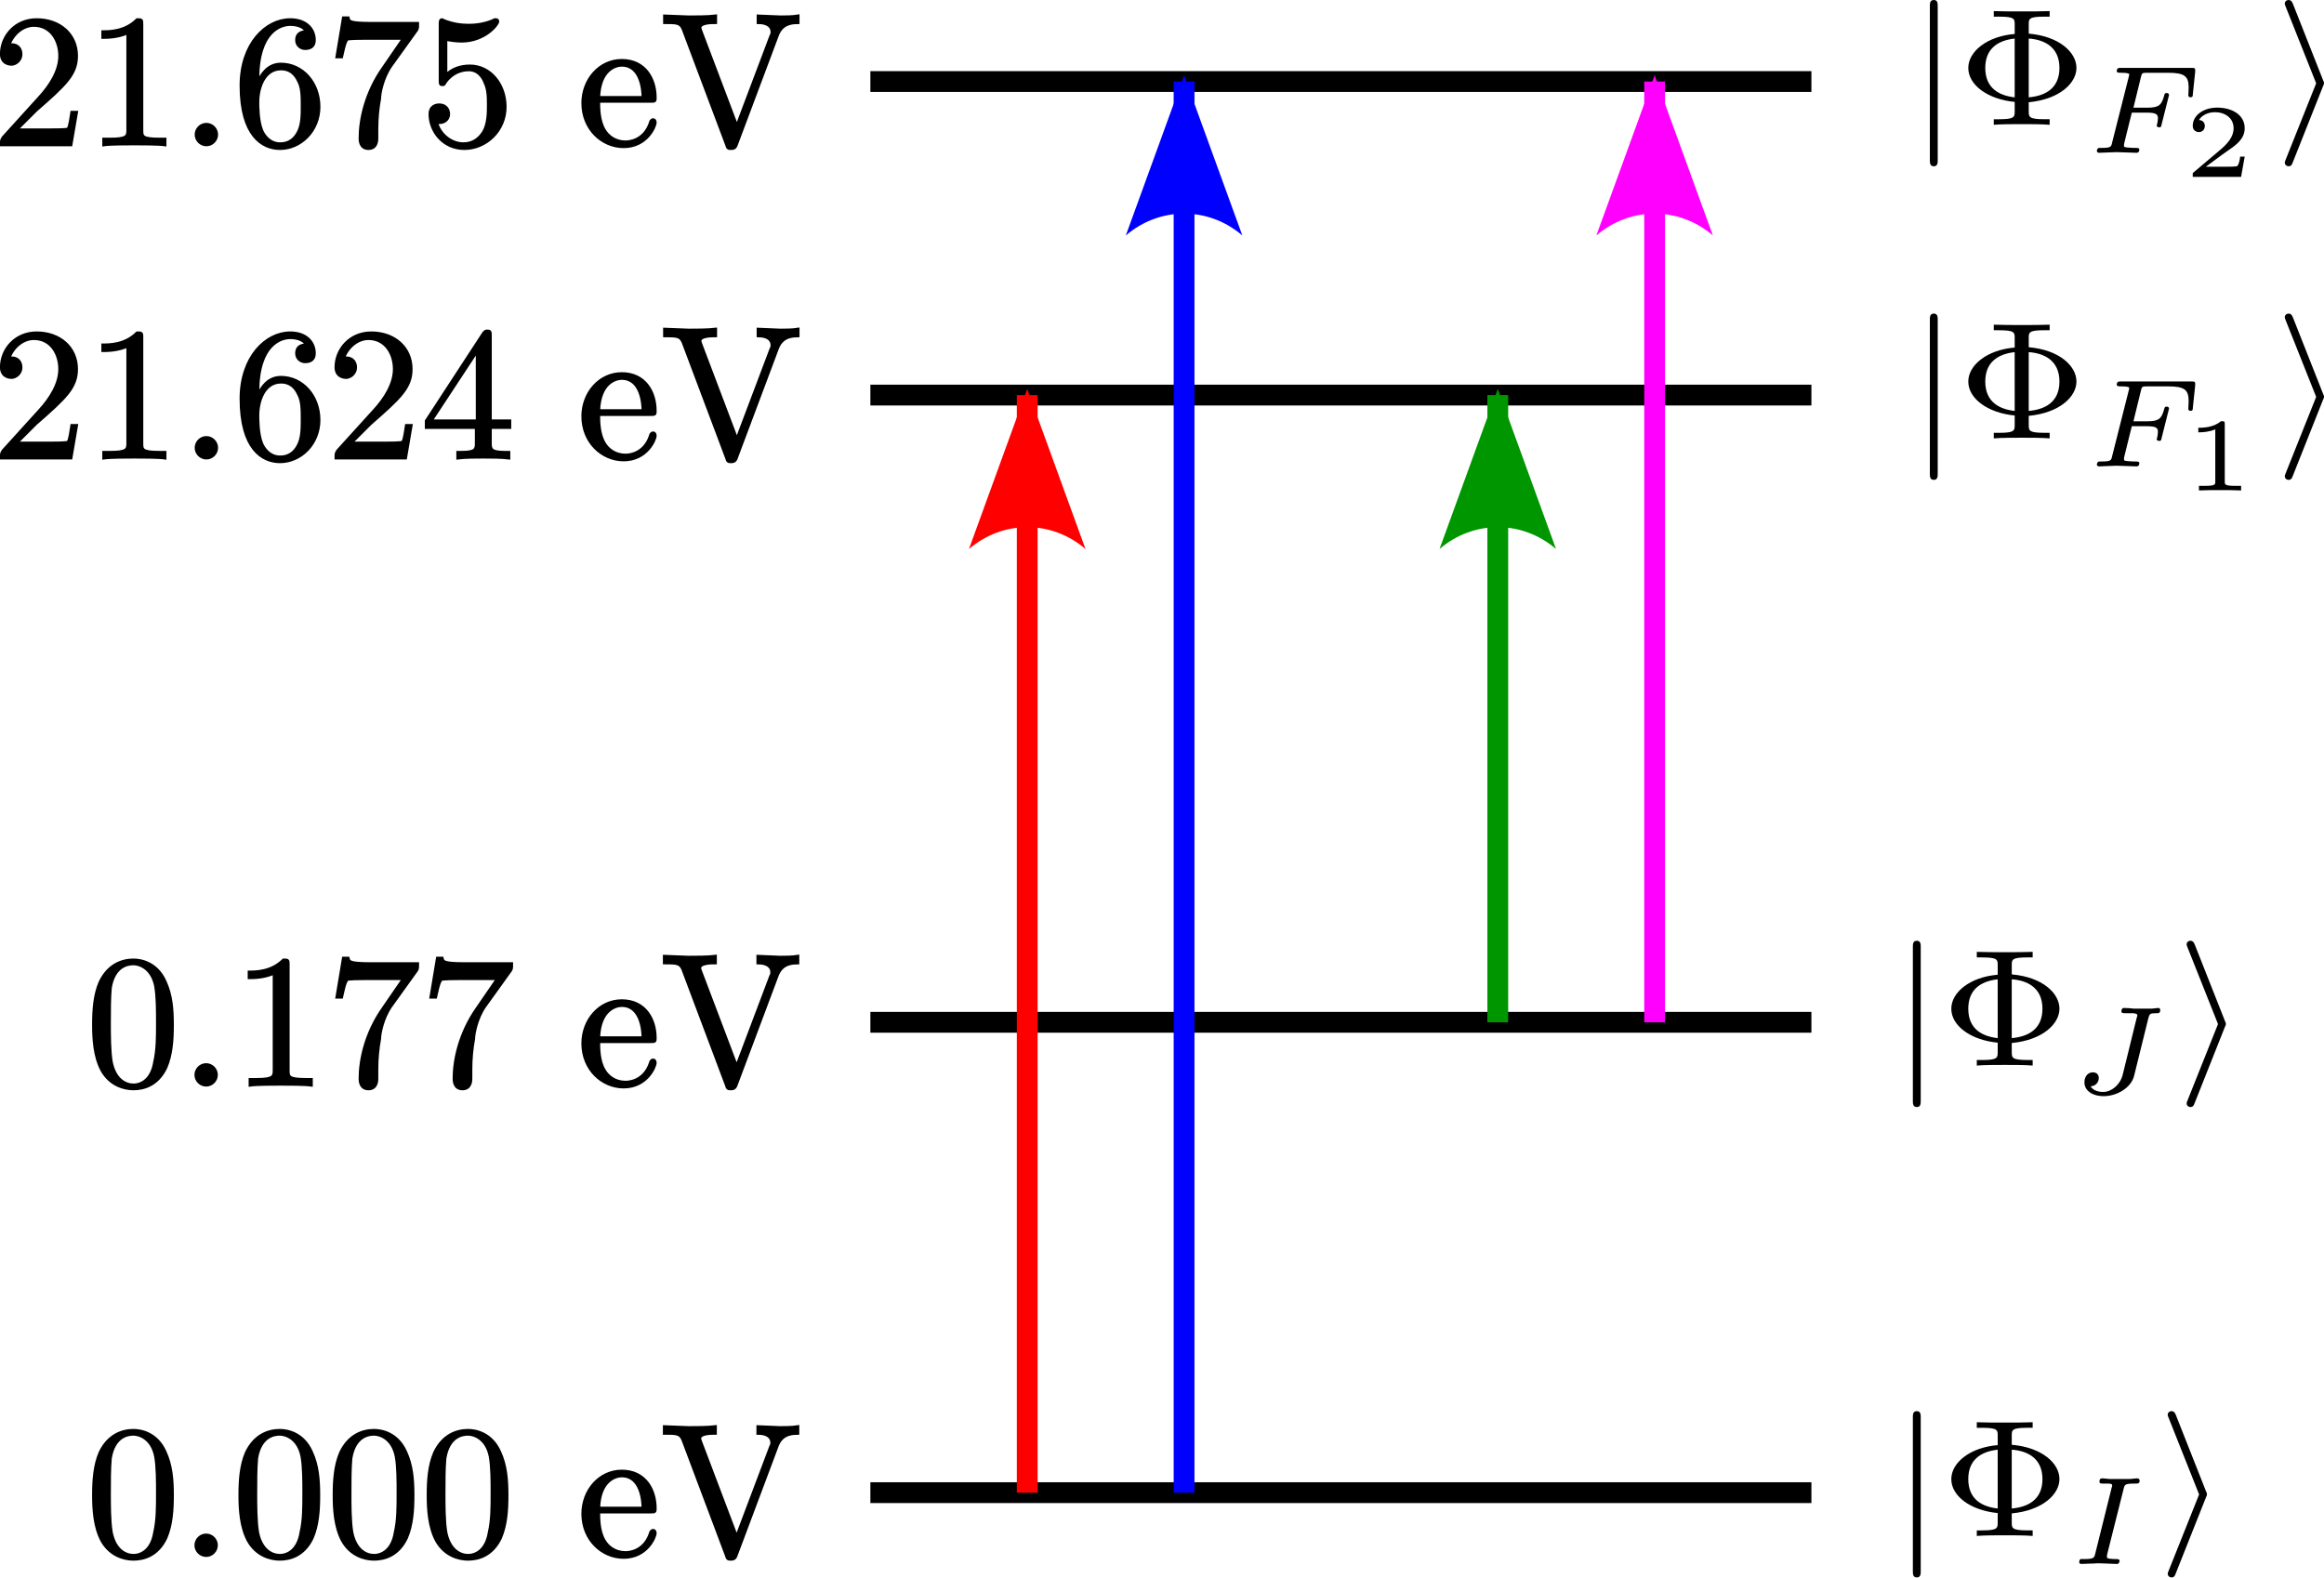
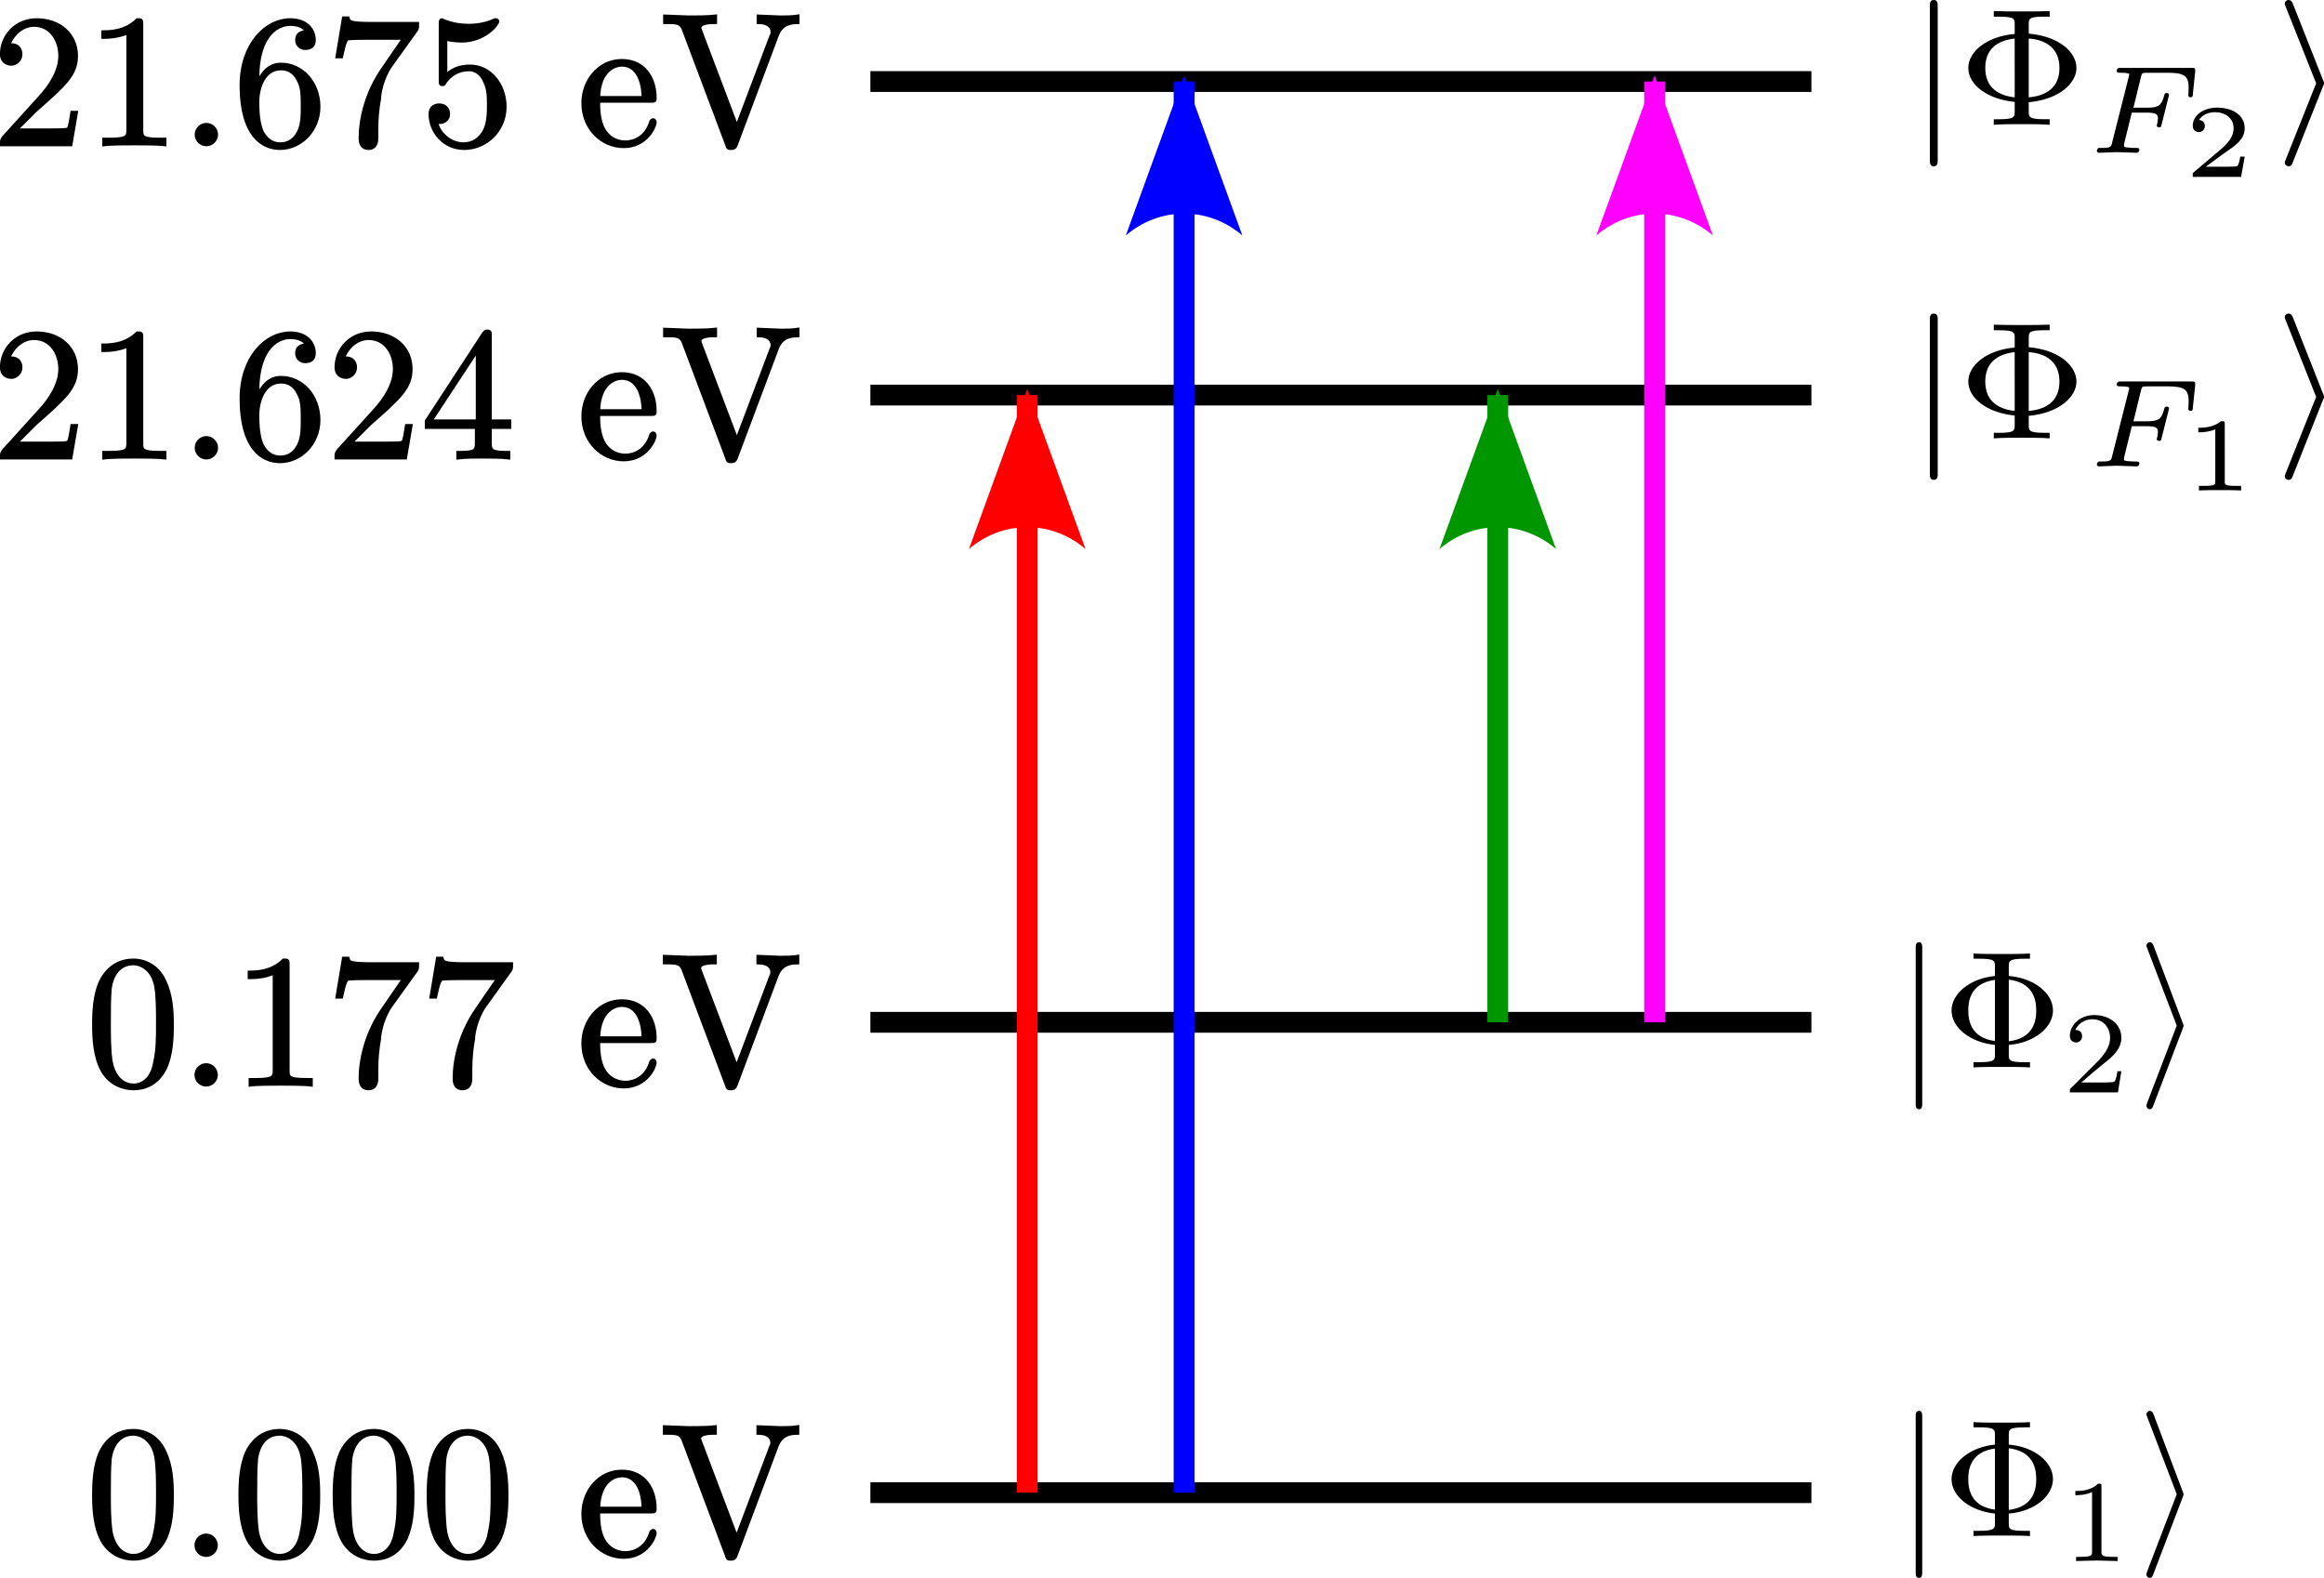
<svg xmlns="http://www.w3.org/2000/svg" width="39.205mm" height="26.618mm" viewBox="0 0 39.205 26.618" version="1.1" id="svg5">
  <defs id="defs2">
    <marker style="overflow:visible" id="Arrow2" refX="6" refY="0" orient="auto-start-reverse" markerWidth="7.7" markerHeight="5.6" viewBox="0 0 7.7 5.6" preserveAspectRatio="xMidYMid">
      <path transform="scale(0.7)" d="M -2,-4 9,0 -2,4 c 2,-2.33 2,-5.66 0,-8 z" style="fill:context-stroke;fill-rule:evenodd;stroke:none" id="arrow2L" />
    </marker>
    <marker style="overflow:visible" id="Arrow2-3" refX="6" refY="0" orient="auto-start-reverse" markerWidth="7.7" markerHeight="5.6" viewBox="0 0 7.7 5.6" preserveAspectRatio="xMidYMid">
      <path transform="scale(0.7)" d="M -2,-4 9,0 -2,4 c 2,-2.33 2,-5.66 0,-8 z" style="fill:context-stroke;fill-rule:evenodd;stroke:none" id="arrow2L-5" />
    </marker>
    <marker style="overflow:visible" id="Arrow2-2" refX="6" refY="0" orient="auto-start-reverse" markerWidth="7.7" markerHeight="5.6" viewBox="0 0 7.7 5.6" preserveAspectRatio="xMidYMid">
      <path transform="scale(0.7)" d="M -2,-4 9,0 -2,4 c 2,-2.33 2,-5.66 0,-8 z" style="fill:context-stroke;fill-rule:evenodd;stroke:none" id="arrow2L-9" />
    </marker>
    <marker style="overflow:visible" id="Arrow2-2-2" refX="6" refY="0" orient="auto-start-reverse" markerWidth="7.7" markerHeight="5.6" viewBox="0 0 7.7 5.6" preserveAspectRatio="xMidYMid">
      <path transform="scale(0.7)" d="M -2,-4 9,0 -2,4 c 2,-2.33 2,-5.66 0,-8 z" style="fill:context-stroke;fill-rule:evenodd;stroke:none" id="arrow2L-9-7" />
    </marker>
    <clipPath id="clipPath2350">
      <path d="m 12,0 h 3 v 9.965 h -3 z m 0,0" id="path3410" />
    </clipPath>
    <clipPath id="clipPath165">
      <path d="M 0,0 H 2 V 7.969 H 0 Z m 0,0" id="path1343" />
    </clipPath>
    <clipPath id="clipPath2746">
      <path d="m 8,3 h 4 V 7.969 H 8 Z m 0,0" id="path3556" />
    </clipPath>
    <clipPath id="clipPath1757">
      <path d="m 13,0 h 2.996 V 7.969 H 13 Z m 0,0" id="path178" />
    </clipPath>
    <clipPath id="clipPath4295">
      <path d="M 0,0 H 2 V 7.969 H 0 Z m 0,0" id="path9890" />
    </clipPath>
    <clipPath id="clipPath1536">
      <path d="m 9,3 h 4 V 7.969 H 9 Z m 0,0" id="path49" />
    </clipPath>
    <clipPath id="clipPath354">
      <path d="m 14,0 h 2 v 7.969 h -2 z m 0,0" id="path9624" />
    </clipPath>
    <clipPath id="clipPath6582">
      <path d="M 0,0 H 2 V 7.969 H 0 Z m 0,0" id="path2332" />
    </clipPath>
    <clipPath id="clipPath8372">
      <path d="m 8,3 h 6 V 7.969 H 8 Z m 0,0" id="path2629" />
    </clipPath>
    <clipPath id="clipPath5284">
      <path d="m 19,0 h 3 v 7.969 h -3 z m 0,0" id="path4851" />
    </clipPath>
    <clipPath id="clipPath5830">
      <path d="m 13,5 h 3 v 3.469 h -3 z m 0,0" id="path4696" />
    </clipPath>
    <clipPath id="clipPath5830-9">
      <path d="m 13,5 h 3 v 3.469 h -3 z m 0,0" id="path4696-3" />
    </clipPath>
    <clipPath id="clipPath703">
      <path d="m 13,5 h 4 v 3.469 h -4 z m 0,0" id="path1676" />
    </clipPath>
  </defs>
-   <g id="layer1" transform="translate(6.745917,-3.91616)">
+   <g id="layer1" transform="translate(6.74592, -3.91616)">
    <path style="fill:#000000;stroke:#000000;stroke-width:0.351;stroke-opacity:1" d="M 7.937,5.292 H 23.812" id="path9732" />
    <path style="fill:#000000;stroke:#000000;stroke-width:0.351;stroke-opacity:1" d="M 7.937,10.583 H 23.812" id="path9732-6" />
    <path style="fill:#000000;stroke:#000000;stroke-width:0.351;stroke-opacity:1" d="M 7.937,29.104 H 23.812" id="path9732-6-7" />
    <path style="fill:#000000;stroke:#000000;stroke-width:0.351;stroke-opacity:1" d="M 7.937,21.167 H 23.812" id="path9732-6-7-5" />
    <path style="fill:#000000;stroke:#fe0000;stroke-width:0.351;stroke-dasharray:none;stroke-opacity:1;marker-end:url(#Arrow2)" d="M 10.583,29.104 V 10.583" id="path9845" />
    <path style="fill:#000000;stroke:#009600;stroke-width:0.351;stroke-dasharray:none;stroke-opacity:1;marker-end:url(#Arrow2-2)" d="M 18.521,21.167 V 10.583" id="path9845-1" />
    <path style="fill:#000000;stroke:#ff00ff;stroke-width:0.351;stroke-dasharray:none;stroke-opacity:1;marker-end:url(#Arrow2-2-2)" d="M 21.167,21.167 V 5.292" id="path9845-1-0" />
    <path style="fill:#000000;stroke:#0000ff;stroke-width:0.351;stroke-dasharray:none;stroke-opacity:1;marker-end:url(#Arrow2-3)" d="m 13.229,29.104 -1e-6,-23.812" id="path9845-6" />
-     <g transform="translate(25.2512,27.0151)" id="g29872">
-       <g transform="translate(0.2726684,0.7135599)" id="g30773">
-         <g id="surface1" transform="matrix(0.352778,0,0,0.352778,-0.347266,-0.0029105)">
-           <g clip-path="url(#clipPath165)" clip-rule="nonzero" id="g40">
-             <g style="fill:#000000;fill-opacity:1" id="g38">
-               <g id="use36" transform="translate(0,5.977)">
-                 <path style="stroke:none" d="m 1.359,-5.672 c 0,-0.125 0,-0.297 -0.188,-0.297 -0.188,0 -0.188,0.172 -0.188,0.297 V 1.688 c 0,0.125 0,0.297 0.188,0.297 0.188,0 0.188,-0.172 0.188,-0.297 z m 0,0" id="path63" />
-               </g>
-             </g>
-           </g>
-           <g style="fill:#000000;fill-opacity:1" id="g44">
-             <g id="use42" transform="translate(2.352,5.977)">
-               <path style="stroke:none" d="M 3.359,-1.078 C 4.844,-1.219 5.641,-2 5.641,-2.719 c 0,-0.75 -0.828,-1.516 -2.281,-1.641 v -0.438 c 0,-0.266 0,-0.375 0.75,-0.375 h 0.25 V -5.438 c -0.344,0.016 -0.953,0.016 -1.328,0.016 -0.391,0 -0.984,0 -1.344,-0.016 v 0.266 h 0.25 c 0.75,0 0.75,0.109 0.75,0.375 v 0.453 c -1.328,0.109 -2.219,0.844 -2.219,1.625 0,0.812 0.922,1.5 2.219,1.625 v 0.438 c 0,0.281 0,0.391 -0.75,0.391 h -0.25 V 0 c 0.359,-0.031 0.953,-0.031 1.328,-0.031 0.391,0 1,0 1.344,0.031 v -0.266 h -0.25 c -0.75,0 -0.75,-0.109 -0.75,-0.391 z M 2.688,-1.312 C 1.984,-1.391 1.281,-1.719 1.281,-2.719 c 0,-0.891 0.562,-1.312 1.406,-1.406 z M 3.359,-4.125 c 0.703,0.047 1.469,0.375 1.469,1.406 0,1.016 -0.734,1.344 -1.469,1.406 z m 0,0" id="path67" />
-             </g>
-           </g>
-           <g clip-path="url(#clipPath2746)" clip-rule="nonzero" id="g50">
-             <g style="fill:#000000;fill-opacity:1" id="g48">
-               <g id="use46" transform="translate(8.468,7.317)">
-                 <path style="stroke:none" d="m 2.594,-3.594 c 0.047,-0.203 0.062,-0.25 0.531,-0.25 0.156,0 0.234,0 0.234,-0.141 0,-0.062 -0.047,-0.109 -0.109,-0.109 -0.125,0 -0.266,0.031 -0.391,0.031 -0.172,0 -0.328,0 -0.438,0 0,0 -0.453,0 -0.453,0 -0.125,0 -0.281,-0.031 -0.406,-0.031 -0.031,0 -0.125,0 -0.125,0.156 0,0.094 0.078,0.094 0.203,0.094 0.016,0 0.125,0 0.25,0 0.141,0.016 0.156,0.031 0.156,0.094 0,0 0,0.047 -0.031,0.125 l -0.781,3.141 c -0.047,0.188 -0.062,0.25 -0.531,0.25 -0.141,0 -0.156,0 -0.172,0 -0.047,0.031 -0.062,0.109 -0.062,0.156 C 0.469,-0.062 0.484,0 0.578,0 c 0.125,0 0.266,-0.016 0.391,-0.016 0.297,0 0.219,-0.016 0.438,-0.016 0.141,0 0.297,0.016 0.438,0.016 C 1.984,-0.016 2.125,0 2.25,0 2.297,0 2.328,0 2.359,-0.031 2.375,-0.062 2.406,-0.141 2.406,-0.156 2.375,-0.234 2.328,-0.234 2.188,-0.234 c 0,0 -0.141,0 -0.25,-0.016 -0.094,-0.016 -0.141,-0.016 -0.141,-0.078 0,-0.031 0,-0.047 0,-0.094 z m 0,0" id="path71" />
-               </g>
-             </g>
-           </g>
-           <g clip-path="url(#clipPath1757)" clip-rule="nonzero" id="g56">
-             <g style="fill:#000000;fill-opacity:1" id="g54">
-               <g id="use52" transform="translate(12.702,5.977)">
-                 <path style="stroke:none" d="M 2.297,-1.844 C 2.344,-1.938 2.344,-1.953 2.344,-1.984 c 0,-0.047 0,-0.062 -0.047,-0.156 L 0.859,-5.781 C 0.812,-5.906 0.75,-5.969 0.656,-5.969 c -0.109,0 -0.188,0.078 -0.188,0.172 0,0.031 0,0.047 0.047,0.156 L 1.969,-1.984 0.516,1.656 C 0.469,1.766 0.469,1.781 0.469,1.812 c 0,0.094 0.078,0.172 0.188,0.172 0.109,0 0.156,-0.078 0.188,-0.172 z m 0,0" id="path75" />
-               </g>
-             </g>
-           </g>
-         </g>
-       </g>
-       <g transform="translate(0.2726684,-7.22394)" id="g31730">
-         <g id="g31728" transform="matrix(0.352778,0,0,0.352778,-0.347266,-0.0029105)">
-           <g clip-path="url(#clipPath4295)" clip-rule="nonzero" id="g31704">
-             <g style="fill:#000000;fill-opacity:1" id="g31702">
-               <g id="g31700" transform="translate(0,5.977)">
-                 <path style="stroke:none" d="m 1.359,-5.672 c 0,-0.125 0,-0.297 -0.188,-0.297 -0.188,0 -0.188,0.172 -0.188,0.297 V 1.688 c 0,0.125 0,0.297 0.188,0.297 0.188,0 0.188,-0.172 0.188,-0.297 z m 0,0" id="path31698" />
-               </g>
-             </g>
-           </g>
-           <g style="fill:#000000;fill-opacity:1" id="g31710">
-             <g id="g31708" transform="translate(2.352,5.977)">
-               <path style="stroke:none" d="M 3.359,-1.078 C 4.844,-1.219 5.641,-2 5.641,-2.719 c 0,-0.75 -0.828,-1.516 -2.281,-1.641 v -0.438 c 0,-0.266 0,-0.375 0.75,-0.375 h 0.25 V -5.438 c -0.344,0.016 -0.953,0.016 -1.328,0.016 -0.391,0 -0.984,0 -1.344,-0.016 v 0.266 h 0.25 c 0.75,0 0.75,0.109 0.75,0.375 v 0.453 c -1.328,0.109 -2.219,0.844 -2.219,1.625 0,0.812 0.922,1.5 2.219,1.625 v 0.438 c 0,0.281 0,0.391 -0.75,0.391 h -0.25 V 0 c 0.359,-0.031 0.953,-0.031 1.328,-0.031 0.391,0 1,0 1.344,0.031 v -0.266 h -0.25 c -0.75,0 -0.75,-0.109 -0.75,-0.391 z M 2.688,-1.312 C 1.984,-1.391 1.281,-1.719 1.281,-2.719 c 0,-0.891 0.562,-1.312 1.406,-1.406 z M 3.359,-4.125 c 0.703,0.047 1.469,0.375 1.469,1.406 0,1.016 -0.734,1.344 -1.469,1.406 z m 0,0" id="path31706" />
-             </g>
-           </g>
-           <g clip-path="url(#clipPath1536)" clip-rule="nonzero" id="g31718">
-             <g style="fill:#000000;fill-opacity:1" id="g31716">
-               <g id="g31714" transform="translate(8.468,7.317)">
-                 <path style="stroke:none" d="m 3.781,-3.625 c 0.062,-0.188 0.062,-0.219 0.391,-0.219 0.094,0 0.172,0 0.172,-0.156 0,-0.047 -0.031,-0.094 -0.078,-0.094 -0.109,0 -0.234,0.031 -0.344,0.031 -0.109,0 -0.234,0 -0.344,0 -0.156,0 -0.344,0 -0.5,0 C 2.938,-4.078 2.766,-4.094 2.625,-4.094 c -0.047,0 -0.078,0 -0.109,0.047 C 2.5,-4.031 2.484,-3.953 2.484,-3.938 c 0.016,0.094 0.062,0.094 0.219,0.094 0.141,0 0.188,0 0.344,0 0.125,0.016 0.203,0.031 0.203,0.109 0,0.031 -0.016,0.062 -0.031,0.109 L 2.547,-0.891 C 2.422,-0.406 2,-0.078 1.625,-0.078 c -0.078,0 -0.453,0 -0.609,-0.266 C 1.359,-0.375 1.406,-0.656 1.406,-0.75 c 0,-0.141 -0.094,-0.266 -0.281,-0.266 -0.234,0 -0.406,0.188 -0.406,0.484 0,0.375 0.359,0.656 0.922,0.656 0.641,0 1.312,-0.406 1.453,-0.969 z m 0,0" id="path31712" />
-               </g>
-             </g>
-           </g>
-           <g clip-path="url(#clipPath354)" clip-rule="nonzero" id="g31726">
-             <g style="fill:#000000;fill-opacity:1" id="g31724">
-               <g id="g31722" transform="translate(13.606,5.977)">
-                 <path style="stroke:none" d="M 2.297,-1.844 C 2.344,-1.938 2.344,-1.953 2.344,-1.984 c 0,-0.047 0,-0.062 -0.047,-0.156 L 0.859,-5.781 C 0.812,-5.906 0.75,-5.969 0.656,-5.969 c -0.109,0 -0.188,0.078 -0.188,0.172 0,0.031 0,0.047 0.047,0.156 L 1.969,-1.984 0.516,1.656 C 0.469,1.766 0.469,1.781 0.469,1.812 c 0,0.094 0.078,0.172 0.188,0.172 0.109,0 0.156,-0.078 0.188,-0.172 z m 0,0" id="path31720" />
-               </g>
-             </g>
-           </g>
-         </g>
-       </g>
+     <g transform="translate(25.2512, 27.0151)" id="g29872">
      <g transform="translate(0.5593006,-17.80727)" id="g34501">
        <g id="g34499" transform="matrix(0.352778,0,0,0.352778,-0.347266,-0.0029105)">
          <g style="fill:#000000;fill-opacity:1" id="g34479">
            <g id="g34477" transform="translate(0,5.977)">
              <path style="stroke:none" d="m 1.359,-5.672 c 0,-0.125 0,-0.297 -0.188,-0.297 -0.188,0 -0.188,0.172 -0.188,0.297 V 1.688 c 0,0.125 0,0.297 0.188,0.297 0.188,0 0.188,-0.172 0.188,-0.297 z m 0,0" id="path34475" />
            </g>
          </g>
          <g style="fill:#000000;fill-opacity:1" id="g42">
            <g id="use40" transform="translate(2.352,5.977)">
              <path style="stroke:none" d="M 3.359,-1.078 C 4.844,-1.219 5.641,-2 5.641,-2.719 c 0,-0.75 -0.828,-1.516 -2.281,-1.641 v -0.438 c 0,-0.266 0,-0.375 0.75,-0.375 h 0.25 V -5.438 c -0.344,0.016 -0.953,0.016 -1.328,0.016 -0.391,0 -0.984,0 -1.344,-0.016 v 0.266 h 0.25 c 0.75,0 0.75,0.109 0.75,0.375 v 0.453 c -1.328,0.109 -2.219,0.844 -2.219,1.625 0,0.812 0.922,1.5 2.219,1.625 v 0.438 c 0,0.281 0,0.391 -0.75,0.391 h -0.25 V 0 c 0.359,-0.031 0.953,-0.031 1.328,-0.031 0.391,0 1,0 1.344,0.031 v -0.266 h -0.25 c -0.75,0 -0.75,-0.109 -0.75,-0.391 z M 2.688,-1.312 C 1.984,-1.391 1.281,-1.719 1.281,-2.719 c 0,-0.891 0.562,-1.312 1.406,-1.406 z M 3.359,-4.125 c 0.703,0.047 1.469,0.375 1.469,1.406 0,1.016 -0.734,1.344 -1.469,1.406 z m 0,0" id="path34481" />
            </g>
          </g>
          <g style="fill:#000000;fill-opacity:1" id="g46">
            <g id="use44" transform="translate(8.468,7.317)">
              <path style="stroke:none" d="m 2.172,-1.922 h 0.688 c 0.484,0 0.562,0.078 0.562,0.281 0,0.078 -0.031,0.266 -0.062,0.344 0,0 0.016,0.078 0.125,0.078 0.078,0 0.094,-0.031 0.109,-0.125 l 0.359,-1.422 c 0,-0.016 -0.016,-0.094 -0.109,-0.094 -0.094,0 -0.109,0.047 -0.125,0.125 -0.125,0.469 -0.266,0.578 -0.828,0.578 H 2.25 L 2.609,-3.625 c 0.047,-0.188 0.047,-0.203 0.312,-0.203 h 0.969 c 0.797,0 1,0.156 1,0.703 0,0.141 -0.016,0.344 -0.016,0.359 0,0.109 0.078,0.109 0.109,0.109 0.094,0 0.109,-0.047 0.109,-0.156 L 5.203,-3.875 C 5.219,-4.062 5.172,-4.062 5.031,-4.062 h -3.375 c -0.109,0 -0.203,0 -0.203,0.156 0,0.078 0.094,0.078 0.203,0.078 0.109,0 0.266,0 0.391,0.047 0,0.062 0,0.094 -0.031,0.188 L 1.234,-0.5 c -0.047,0.219 -0.062,0.266 -0.516,0.266 -0.125,0 -0.141,0 -0.156,0.016 C 0.531,-0.203 0.5,-0.125 0.5,-0.078 0.516,-0.062 0.516,0 0.609,0 c 0.125,0 0.266,-0.016 0.406,-0.016 0.141,0 0.281,-0.016 0.422,-0.016 0.156,0 0.328,0.016 0.5,0.016 C 2.078,-0.016 2.25,0 2.391,0 2.422,0 2.531,0 2.531,-0.156 c 0,-0.078 -0.078,-0.078 -0.219,-0.078 -0.016,0 -0.172,0 -0.312,-0.016 -0.188,-0.016 -0.203,-0.031 -0.203,-0.094 0,-0.016 0,-0.047 0.016,-0.125 z m 0,0" id="path34485" />
            </g>
          </g>
          <g clip-path="url(#clipPath5830)" clip-rule="nonzero" id="g52">
            <g style="fill:#000000;fill-opacity:1" id="g34492">
              <g id="use48" transform="translate(13.101,8.468)">
                <path style="stroke:none" d="M 1.984,-3.172 C 1.984,-3.312 1.969,-3.312 1.797,-3.312 1.453,-3 0.891,-3 0.797,-3 H 0.719 v 0.219 h 0.078 c 0.109,0 0.438,-0.016 0.734,-0.141 v 2.5 c 0,0.141 0,0.203 -0.531,0.203 H 0.75 V 0 c 0.266,-0.016 0.719,-0.016 1,-0.016 0.297,0 0.734,0 1.016,0.016 v -0.219 h -0.25 c -0.531,0 -0.531,-0.062 -0.531,-0.203 z m 0,0" id="path34489" />
              </g>
            </g>
          </g>
          <g style="fill:#000000;fill-opacity:1" id="g34497">
            <g id="use54" transform="translate(17.487,5.977)">
              <path style="stroke:none" d="M 2.297,-1.844 C 2.344,-1.938 2.344,-1.953 2.344,-1.984 c 0,-0.047 0,-0.062 -0.047,-0.156 L 0.859,-5.781 C 0.812,-5.906 0.75,-5.969 0.656,-5.969 c -0.109,0 -0.188,0.078 -0.188,0.172 0,0.031 0,0.047 0.047,0.156 L 1.969,-1.984 0.516,1.656 C 0.469,1.766 0.469,1.781 0.469,1.812 c 0,0.094 0.078,0.172 0.188,0.172 0.109,0 0.156,-0.078 0.188,-0.172 z m 0,0" id="path79" />
            </g>
          </g>
        </g>
      </g>
      <g transform="translate(0.5593006,-23.09894)" id="g35789">
        <g id="g35787" transform="matrix(0.352778,0,0,0.352778,-0.347266,-0.0029105)">
          <g style="fill:#000000;fill-opacity:1" id="g35759">
            <g id="g35757" transform="translate(0,5.977)">
              <path style="stroke:none" d="m 1.359,-5.672 c 0,-0.125 0,-0.297 -0.188,-0.297 -0.188,0 -0.188,0.172 -0.188,0.297 V 1.688 c 0,0.125 0,0.297 0.188,0.297 0.188,0 0.188,-0.172 0.188,-0.297 z m 0,0" id="path35755" />
            </g>
          </g>
          <g style="fill:#000000;fill-opacity:1" id="g35765">
            <g id="g35763" transform="translate(2.352,5.977)">
              <path style="stroke:none" d="M 3.359,-1.078 C 4.844,-1.219 5.641,-2 5.641,-2.719 c 0,-0.75 -0.828,-1.516 -2.281,-1.641 v -0.438 c 0,-0.266 0,-0.375 0.75,-0.375 h 0.25 V -5.438 c -0.344,0.016 -0.953,0.016 -1.328,0.016 -0.391,0 -0.984,0 -1.344,-0.016 v 0.266 h 0.25 c 0.75,0 0.75,0.109 0.75,0.375 v 0.453 c -1.328,0.109 -2.219,0.844 -2.219,1.625 0,0.812 0.922,1.5 2.219,1.625 v 0.438 c 0,0.281 0,0.391 -0.75,0.391 h -0.25 V 0 c 0.359,-0.031 0.953,-0.031 1.328,-0.031 0.391,0 1,0 1.344,0.031 v -0.266 h -0.25 c -0.75,0 -0.75,-0.109 -0.75,-0.391 z M 2.688,-1.312 C 1.984,-1.391 1.281,-1.719 1.281,-2.719 c 0,-0.891 0.562,-1.312 1.406,-1.406 z M 3.359,-4.125 c 0.703,0.047 1.469,0.375 1.469,1.406 0,1.016 -0.734,1.344 -1.469,1.406 z m 0,0" id="path35761" />
            </g>
          </g>
          <g style="fill:#000000;fill-opacity:1" id="g35771">
            <g id="g35769" transform="translate(8.468,7.317)">
              <path style="stroke:none" d="m 2.172,-1.922 h 0.688 c 0.484,0 0.562,0.078 0.562,0.281 0,0.078 -0.031,0.266 -0.062,0.344 0,0 0.016,0.078 0.125,0.078 0.078,0 0.094,-0.031 0.109,-0.125 l 0.359,-1.422 c 0,-0.016 -0.016,-0.094 -0.109,-0.094 -0.094,0 -0.109,0.047 -0.125,0.125 -0.125,0.469 -0.266,0.578 -0.828,0.578 H 2.25 L 2.609,-3.625 c 0.047,-0.188 0.047,-0.203 0.312,-0.203 h 0.969 c 0.797,0 1,0.156 1,0.703 0,0.141 -0.016,0.344 -0.016,0.359 0,0.109 0.078,0.109 0.109,0.109 0.094,0 0.109,-0.047 0.109,-0.156 L 5.203,-3.875 C 5.219,-4.062 5.172,-4.062 5.031,-4.062 h -3.375 c -0.109,0 -0.203,0 -0.203,0.156 0,0.078 0.094,0.078 0.203,0.078 0.109,0 0.266,0 0.391,0.047 0,0.062 0,0.094 -0.031,0.188 L 1.234,-0.5 c -0.047,0.219 -0.062,0.266 -0.516,0.266 -0.125,0 -0.141,0 -0.156,0.016 C 0.531,-0.203 0.5,-0.125 0.5,-0.078 0.516,-0.062 0.516,0 0.609,0 c 0.125,0 0.266,-0.016 0.406,-0.016 0.141,0 0.281,-0.016 0.422,-0.016 0.156,0 0.328,0.016 0.5,0.016 C 2.078,-0.016 2.25,0 2.391,0 2.422,0 2.531,0 2.531,-0.156 c 0,-0.078 -0.078,-0.078 -0.219,-0.078 -0.016,0 -0.172,0 -0.312,-0.016 -0.188,-0.016 -0.203,-0.031 -0.203,-0.094 0,-0.016 0,-0.047 0.016,-0.125 z m 0,0" id="path35767" />
            </g>
          </g>
          <g clip-path="url(#clipPath703)" clip-rule="nonzero" id="g35779">
            <g style="fill:#000000;fill-opacity:1" id="g35777">
              <g id="g35775" transform="translate(13.101,8.468)">
                <path style="stroke:none" d="M 2.938,-0.969 H 2.719 c 0,0.094 -0.062,0.406 -0.141,0.453 -0.031,0.031 -0.453,0.031 -0.531,0.031 H 1.078 C 1.406,-0.719 1.766,-1 2.062,-1.203 c 0.453,-0.312 0.875,-0.594 0.875,-1.125 0,-0.641 -0.609,-0.984 -1.312,-0.984 -0.672,0 -1.172,0.375 -1.172,0.875 0,0.25 0.219,0.297 0.297,0.297 0.125,0 0.281,-0.094 0.281,-0.297 0,-0.172 -0.125,-0.281 -0.281,-0.281 0.141,-0.234 0.438,-0.375 0.766,-0.375 0.484,0 0.891,0.281 0.891,0.766 0,0.422 -0.297,0.75 -0.672,1.062 l -1.219,1.031 C 0.469,-0.188 0.453,-0.188 0.453,-0.156 V 0 h 2.312 z m 0,0" id="path35773" />
              </g>
            </g>
          </g>
          <g style="fill:#000000;fill-opacity:1" id="g35785">
            <g id="g35783" transform="translate(17.487,5.977)">
              <path style="stroke:none" d="M 2.297,-1.844 C 2.344,-1.938 2.344,-1.953 2.344,-1.984 c 0,-0.047 0,-0.062 -0.047,-0.156 L 0.859,-5.781 C 0.812,-5.906 0.75,-5.969 0.656,-5.969 c -0.109,0 -0.188,0.078 -0.188,0.172 0,0.031 0,0.047 0.047,0.156 L 1.969,-1.984 0.516,1.656 C 0.469,1.766 0.469,1.781 0.469,1.812 c 0,0.094 0.078,0.172 0.188,0.172 0.109,0 0.156,-0.078 0.188,-0.172 z m 0,0" id="path35781" />
            </g>
          </g>
        </g>
      </g>
      <text xml:space="preserve" style="font-size:3.175px;fill:#000000;stroke:#ff00ff;stroke-width:0.351;stroke-dasharray:none;stroke-opacity:1" x="-27.897" y="-0.557" id="text37828">
        <tspan id="tspan37826" style="stroke-width:0.351" x="-27.897" y="-0.557" />
      </text>
      <text xml:space="preserve" style="font-style:normal;font-variant:normal;font-weight:normal;font-stretch:normal;font-size:3.175px;font-family:'Noto Color Emoji';-inkscape-font-specification:'Noto Color Emoji';fill:#000000;stroke:#000000;stroke-width:0.051;stroke-dasharray:none;stroke-opacity:1" x="-30.543" y="3.147" id="text38762">
        <tspan id="tspan38760" style="font-style:normal;font-variant:normal;font-weight:normal;font-stretch:normal;font-family:'Latin Modern Math';-inkscape-font-specification:'Latin Modern Math';stroke-width:0.051;stroke-dasharray:none" x="-30.543" y="3.147">0.000 eV</tspan>
      </text>
      <text xml:space="preserve" style="font-style:normal;font-variant:normal;font-weight:normal;font-stretch:normal;font-size:3.175px;font-family:'Noto Color Emoji';-inkscape-font-specification:'Noto Color Emoji';fill:#000000;stroke:#000000;stroke-width:0.051;stroke-dasharray:none;stroke-opacity:1" x="-30.543" y="-4.79" id="text38762-9">
        <tspan id="tspan38760-6" style="font-style:normal;font-variant:normal;font-weight:normal;font-stretch:normal;font-family:'Latin Modern Math';-inkscape-font-specification:'Latin Modern Math';stroke-width:0.051;stroke-dasharray:none" x="-30.543" y="-4.79">0.177 eV</tspan>
      </text>
      <text xml:space="preserve" style="font-style:normal;font-variant:normal;font-weight:normal;font-stretch:normal;font-size:3.175px;font-family:'Noto Color Emoji';-inkscape-font-specification:'Noto Color Emoji';fill:#000000;stroke:#000000;stroke-width:0.051;stroke-dasharray:none;stroke-opacity:1" x="-32.13" y="-15.373" id="text38762-9-4">
        <tspan id="tspan38760-6-3" style="font-style:normal;font-variant:normal;font-weight:normal;font-stretch:normal;font-family:'Latin Modern Math';-inkscape-font-specification:'Latin Modern Math';stroke-width:0.051;stroke-dasharray:none" x="-32.13" y="-15.373">21.624 eV</tspan>
      </text>
      <text xml:space="preserve" style="font-style:normal;font-variant:normal;font-weight:normal;font-stretch:normal;font-size:3.175px;font-family:'Noto Color Emoji';-inkscape-font-specification:'Noto Color Emoji';fill:#000000;stroke:#000000;stroke-width:0.051;stroke-dasharray:none;stroke-opacity:1" x="-32.13" y="-20.655" id="text38762-9-4-3">
        <tspan id="tspan38760-6-3-3" style="font-style:normal;font-variant:normal;font-weight:normal;font-stretch:normal;font-family:'Latin Modern Math';-inkscape-font-specification:'Latin Modern Math';stroke-width:0.051;stroke-dasharray:none" x="-32.13" y="-20.655">21.675 eV</tspan>
      </text>
+       <g transform="translate(0.3198832,0.7090543)" id="g1769">
+         <g id="g1767" transform="matrix(0.282222,0,0,0.282222,-26.2784,-21.0195)">
+           <g style="fill:#000000;fill-opacity:1" id="g29">
+             <g id="use27" transform="translate(91.925,81.963)">
+               <path style="stroke:none" d="m 1.578,-7.125 c 0,-0.172 0,-0.359 -0.188,-0.359 -0.203,0 -0.203,0.188 -0.203,0.359 v 9.266 c 0,0.172 0,0.359 0.203,0.359 0.188,0 0.188,-0.188 0.188,-0.359 z m 0,0" id="path48" />
+             </g>
+           </g>
+           <g style="fill:#000000;fill-opacity:1" id="g33">
+             <g id="use31" transform="translate(94.693,81.963)">
+               <path style="stroke:none" d="M 3.984,-1.344 C 5.516,-1.469 6.625,-2.391 6.625,-3.406 6.625,-4.438 5.5,-5.344 3.984,-5.469 v -0.547 c 0,-0.344 0,-0.484 0.938,-0.484 H 5.25 v -0.312 c -0.359,0.031 -1.266,0.031 -1.688,0.031 -0.406,0 -1.328,0 -1.688,-0.031 V -6.5 h 0.328 c 0.953,0 0.953,0.125 0.953,0.484 V -5.469 C 1.625,-5.312 0.562,-4.391 0.562,-3.406 c 0,1.031 1.109,1.906 2.594,2.062 v 0.562 c 0,0.328 0,0.469 -0.953,0.469 H 1.875 V 0 c 0.359,-0.031 1.281,-0.031 1.688,-0.031 0.406,0 1.328,0 1.688,0.031 V -0.312 H 4.922 c -0.938,0 -0.938,-0.125 -0.938,-0.469 z M 3.156,-1.578 C 1.734,-1.766 1.562,-2.781 1.562,-3.406 c 0,-0.516 0.094,-1.625 1.594,-1.828 z M 3.984,-5.25 c 1.375,0.172 1.641,1.078 1.641,1.844 0,0.594 -0.141,1.656 -1.641,1.844 z m 0,0" id="path52" />
+             </g>
+           </g>
+           <g style="fill:#000000;fill-opacity:1" id="g37">
+             <g id="use35" transform="translate(101.888,83.457)">
+               <path style="stroke:none" d="m 2.328,-4.438 c 0,-0.188 0,-0.188 -0.203,-0.188 -0.453,0.438 -1.078,0.438 -1.359,0.438 v 0.25 c 0.156,0 0.625,0 1,-0.188 v 3.547 c 0,0.234 0,0.328 -0.688,0.328 H 0.812 V 0 c 0.125,0 0.984,-0.031 1.234,-0.031 0.219,0 1.094,0.031 1.25,0.031 V -0.25 H 3.031 c -0.703,0 -0.703,-0.094 -0.703,-0.328 z m 0,0" id="path56" />
+             </g>
+           </g>
+           <g style="fill:#000000;fill-opacity:1" id="g41">
+             <g id="use39" transform="translate(106.357,81.963)">
+               <path style="stroke:none" d="M 2.719,-2.328 C 2.766,-2.438 2.766,-2.469 2.766,-2.5 c 0,-0.016 0,-0.047 -0.047,-0.156 L 0.984,-7.25 c -0.062,-0.172 -0.125,-0.234 -0.234,-0.234 -0.109,0 -0.203,0.094 -0.203,0.203 0,0.031 0,0.047 0.047,0.156 L 2.359,-2.5 0.594,2.109 C 0.547,2.219 0.547,2.25 0.547,2.297 0.547,2.406 0.641,2.5 0.75,2.5 0.875,2.5 0.922,2.391 0.953,2.297 Z m 0,0" id="path60" />
+             </g>
+           </g>
+         </g>
+       </g>
+       <g transform="translate(0.3201101,-7.198946)" id="g3887">
+         <g id="surface1" transform="matrix(0.282222,0,0,0.282222,-26.2784,-21.0195)">
+           <g style="fill:#000000;fill-opacity:1" id="g3866">
+             <g id="g3864" transform="translate(91.925,81.963)">
+               <path style="stroke:none" d="m 1.578,-7.125 c 0,-0.172 0,-0.359 -0.188,-0.359 -0.203,0 -0.203,0.188 -0.203,0.359 v 9.266 c 0,0.172 0,0.359 0.203,0.359 0.188,0 0.188,-0.188 0.188,-0.359 z m 0,0" id="path3862" />
+             </g>
+           </g>
+           <g style="fill:#000000;fill-opacity:1" id="g3872">
+             <g id="g3870" transform="translate(94.693,81.963)">
+               <path style="stroke:none" d="M 3.984,-1.344 C 5.516,-1.469 6.625,-2.391 6.625,-3.406 6.625,-4.438 5.5,-5.344 3.984,-5.469 v -0.547 c 0,-0.344 0,-0.484 0.938,-0.484 H 5.25 v -0.312 c -0.359,0.031 -1.266,0.031 -1.688,0.031 -0.406,0 -1.328,0 -1.688,-0.031 V -6.5 h 0.328 c 0.953,0 0.953,0.125 0.953,0.484 V -5.469 C 1.625,-5.312 0.562,-4.391 0.562,-3.406 c 0,1.031 1.109,1.906 2.594,2.062 v 0.562 c 0,0.328 0,0.469 -0.953,0.469 H 1.875 V 0 c 0.359,-0.031 1.281,-0.031 1.688,-0.031 0.406,0 1.328,0 1.688,0.031 V -0.312 H 4.922 c -0.938,0 -0.938,-0.125 -0.938,-0.469 z M 3.156,-1.578 C 1.734,-1.766 1.562,-2.781 1.562,-3.406 c 0,-0.516 0.094,-1.625 1.594,-1.828 z M 3.984,-5.25 c 1.375,0.172 1.641,1.078 1.641,1.844 0,0.594 -0.141,1.656 -1.641,1.844 z m 0,0" id="path3868" />
+             </g>
+           </g>
+           <g style="fill:#000000;fill-opacity:1" id="g3878">
+             <g id="g3876" transform="translate(101.888,83.457)">
+               <path style="stroke:none" d="M 3.516,-1.266 H 3.281 c -0.016,0.156 -0.094,0.562 -0.188,0.625 C 3.047,-0.594 2.516,-0.594 2.406,-0.594 H 1.125 c 0.734,-0.641 0.984,-0.844 1.391,-1.172 0.516,-0.406 1,-0.844 1,-1.5 0,-0.844 -0.734,-1.359 -1.625,-1.359 -0.859,0 -1.453,0.609 -1.453,1.25 0,0.344 0.297,0.391 0.375,0.391 0.156,0 0.359,-0.125 0.359,-0.375 0,-0.125 -0.047,-0.375 -0.406,-0.375 C 0.984,-4.219 1.453,-4.375 1.781,-4.375 c 0.703,0 1.062,0.547 1.062,1.109 0,0.609 -0.438,1.078 -0.656,1.328 L 0.516,-0.266 C 0.438,-0.203 0.438,-0.188 0.438,0 h 2.875 z m 0,0" id="path3874" />
+             </g>
+           </g>
+           <g style="fill:#000000;fill-opacity:1" id="g3884">
+             <g id="g3882" transform="translate(106.357,81.963)">
+               <path style="stroke:none" d="M 2.719,-2.328 C 2.766,-2.438 2.766,-2.469 2.766,-2.5 c 0,-0.016 0,-0.047 -0.047,-0.156 L 0.984,-7.25 c -0.062,-0.172 -0.125,-0.234 -0.234,-0.234 -0.109,0 -0.203,0.094 -0.203,0.203 0,0.031 0,0.047 0.047,0.156 L 2.359,-2.5 0.594,2.109 C 0.547,2.219 0.547,2.25 0.547,2.297 0.547,2.406 0.641,2.5 0.75,2.5 0.875,2.5 0.922,2.391 0.953,2.297 Z m 0,0" id="path3880" />
+             </g>
+           </g>
+         </g>
+       </g>
    </g>
  </g>
</svg>
